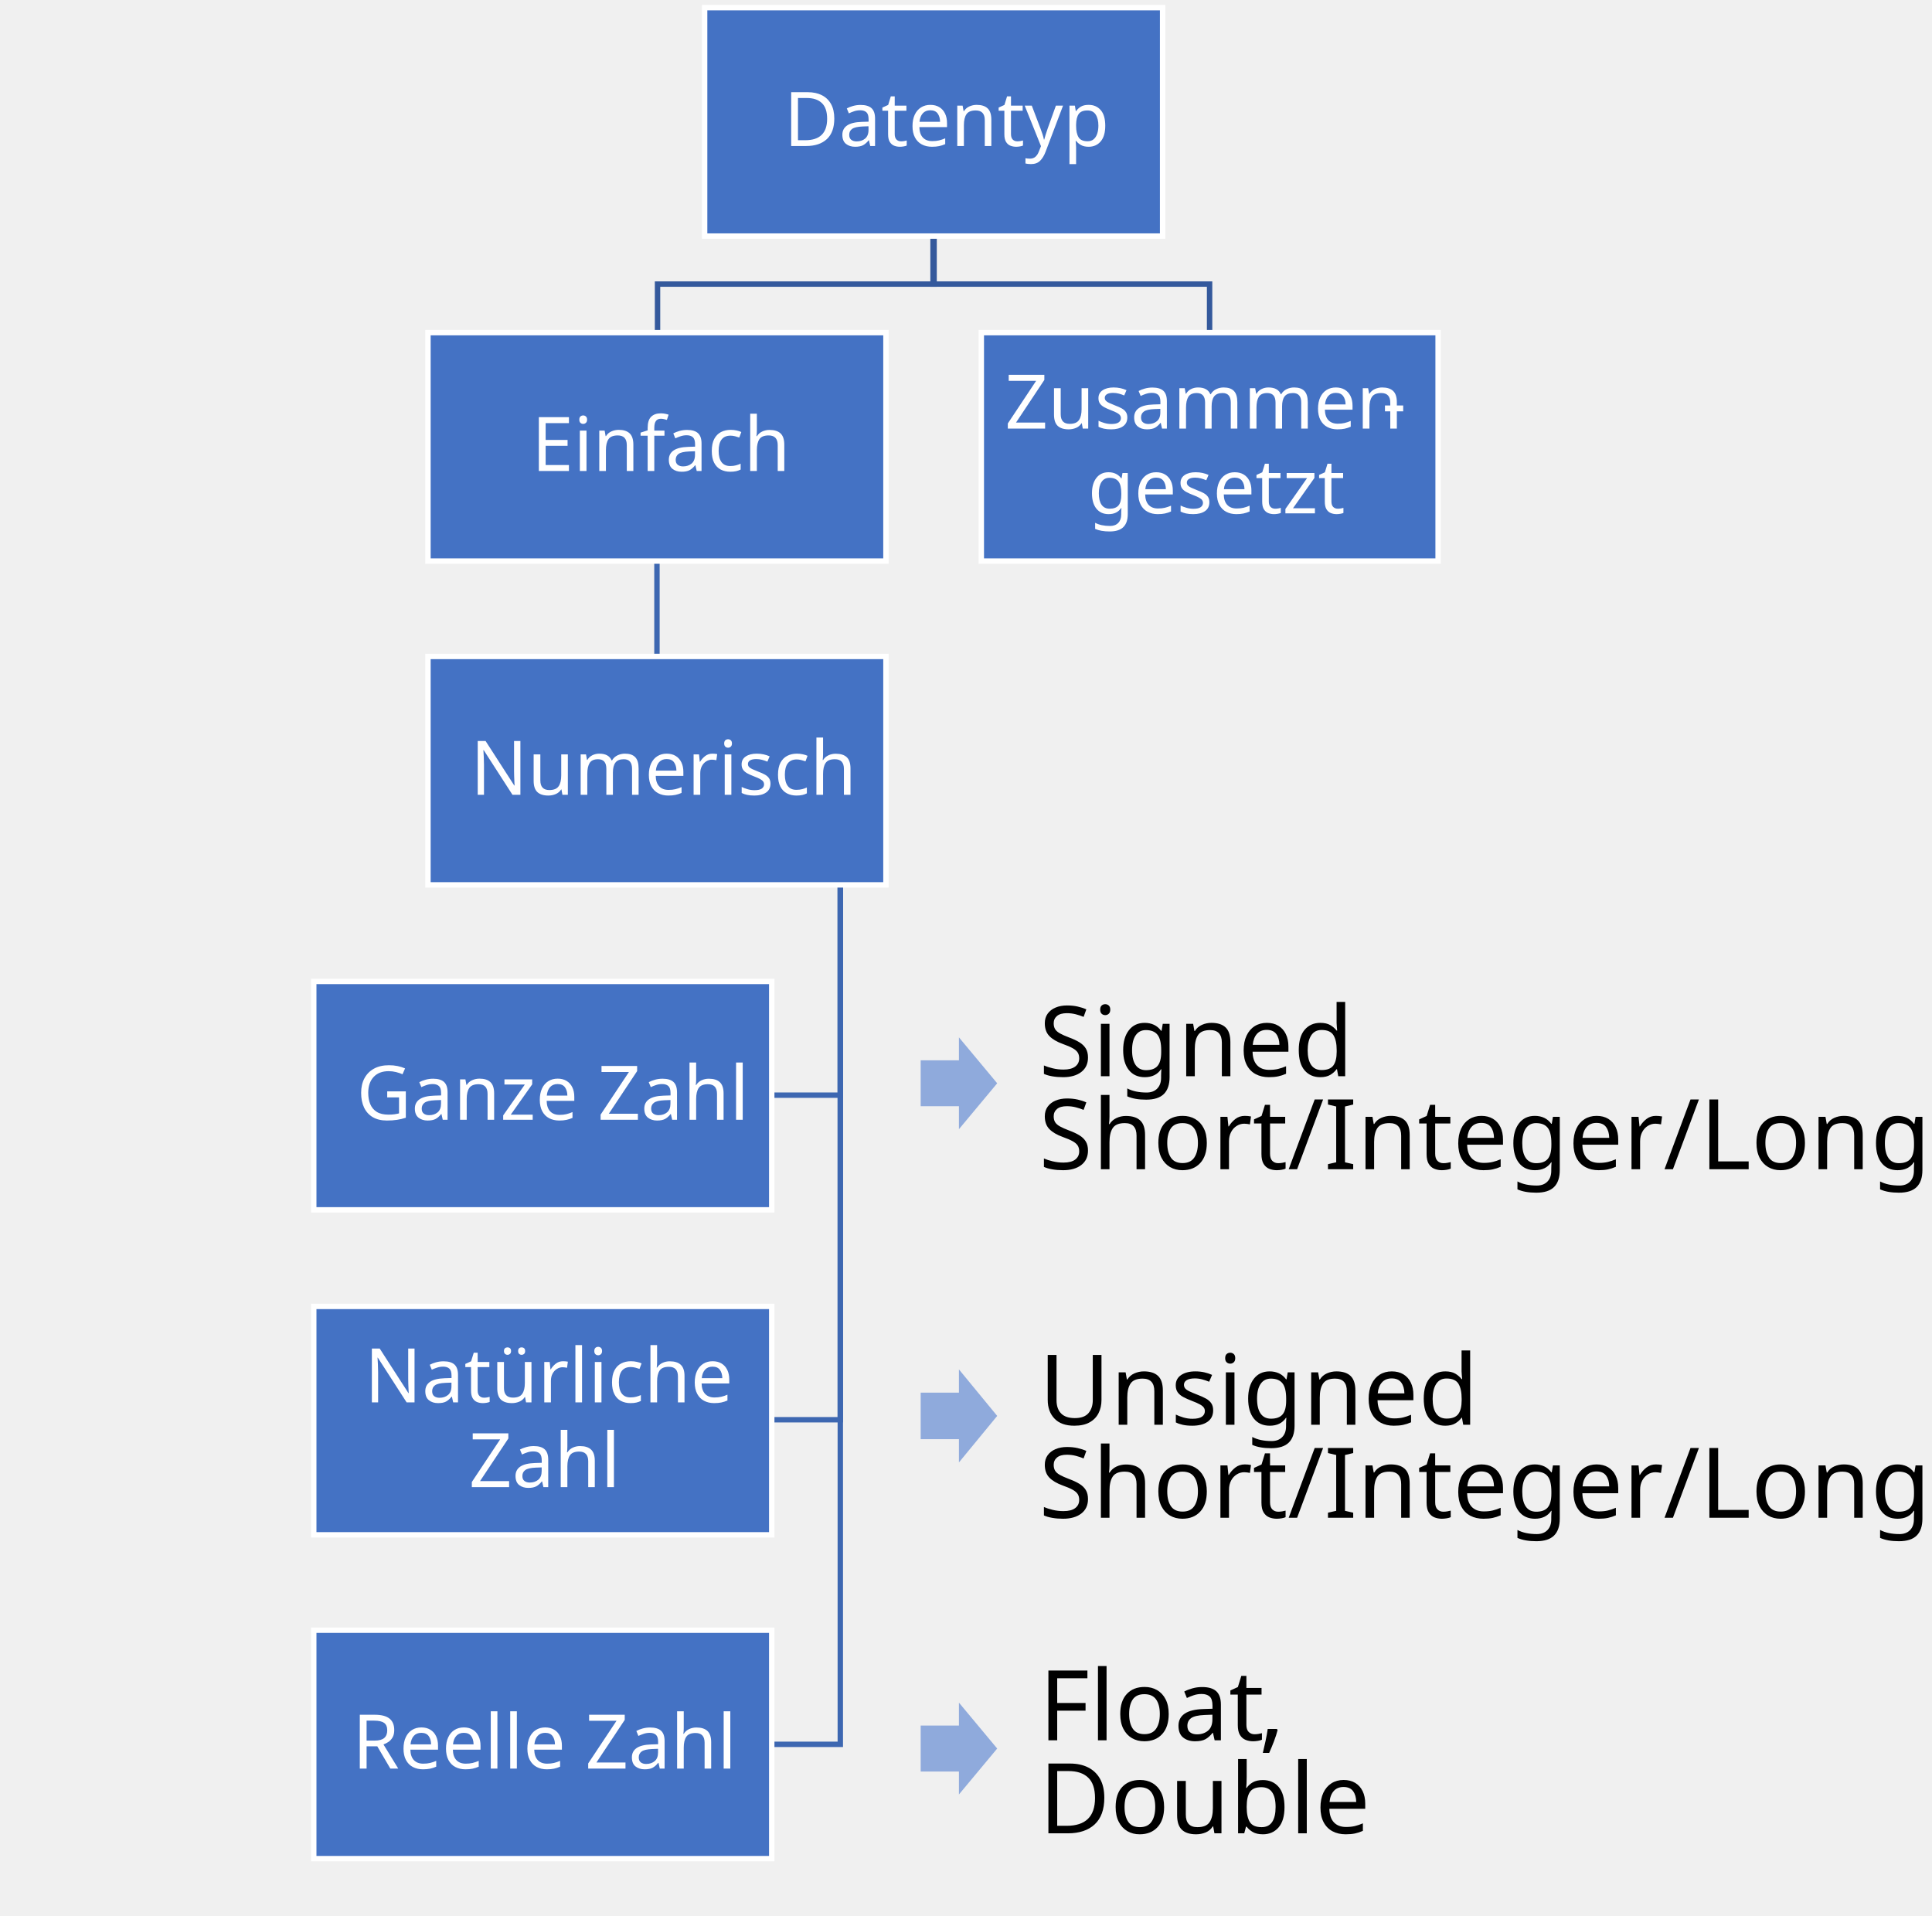
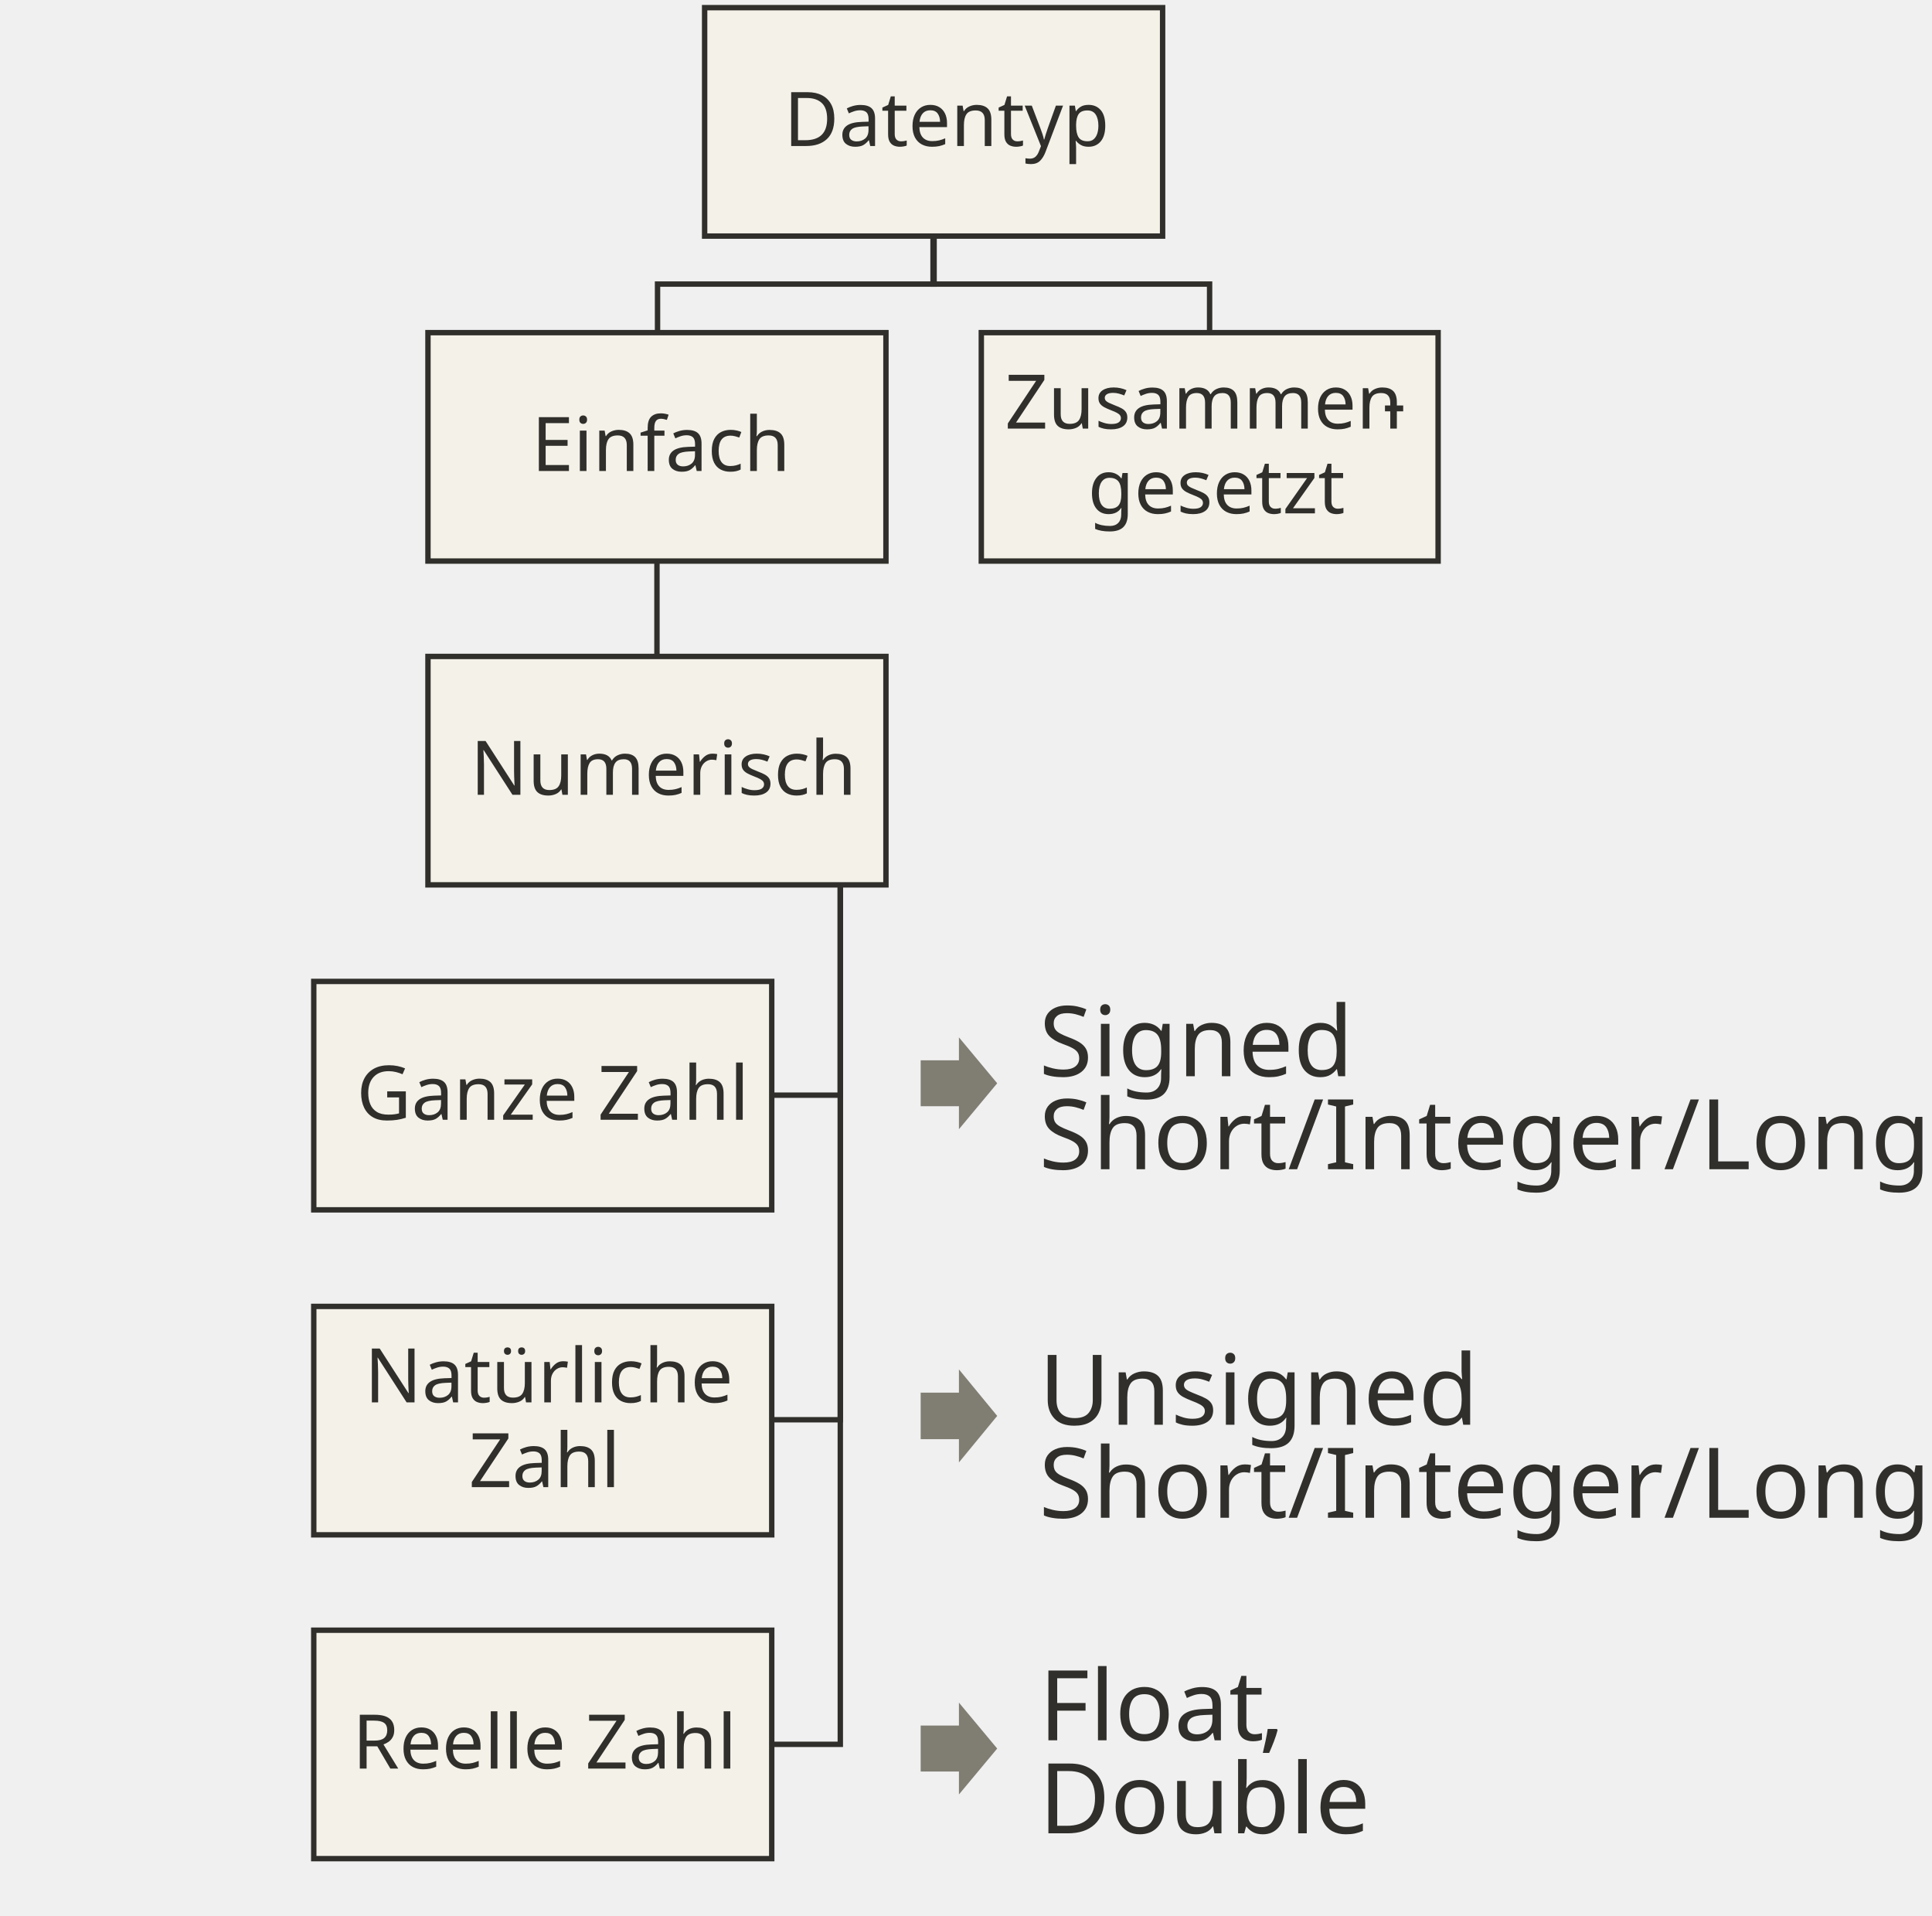
<svg xmlns="http://www.w3.org/2000/svg" width="1641" height="1627" xml:space="preserve" overflow="hidden">
  <g transform="translate(-1677 -151)">
    <g>
-       <path d="M2469.5 351.5 2469.5 392.267 2704.4 392.267 2704.4 433.034" stroke="#34599C" stroke-width="4.583" stroke-linecap="butt" stroke-linejoin="miter" stroke-miterlimit="8" stroke-opacity="1" fill="none" fill-rule="evenodd" />
-       <path d="M2390.74 902.5 2390.74 1632.42 2332.5 1632.42" stroke="#3D67B1" stroke-width="4.583" stroke-linecap="butt" stroke-linejoin="miter" stroke-miterlimit="8" stroke-opacity="1" fill="none" fill-rule="evenodd" />
-       <path d="M2390.74 902.5 2390.74 1356.76 2332.5 1356.76" stroke="#3D67B1" stroke-width="4.583" stroke-linecap="butt" stroke-linejoin="miter" stroke-miterlimit="8" stroke-opacity="1" fill="none" fill-rule="evenodd" />
-       <path d="M2390.74 902.5 2390.74 1081.1 2332.5 1081.1" stroke="#3D67B1" stroke-width="4.583" stroke-linecap="butt" stroke-linejoin="miter" stroke-miterlimit="8" stroke-opacity="1" fill="none" fill-rule="evenodd" />
-       <path d="M2235 627.5 2235 709.034" stroke="#3D67B1" stroke-width="4.583" stroke-linecap="butt" stroke-linejoin="miter" stroke-miterlimit="8" stroke-opacity="1" fill="none" fill-rule="evenodd" />
-       <path d="M2470.4 351.5 2470.4 392.267 2235.5 392.267 2235.5 433.034" stroke="#34599C" stroke-width="4.583" stroke-linecap="butt" stroke-linejoin="miter" stroke-miterlimit="8" stroke-opacity="1" fill="none" fill-rule="evenodd" />
-       <rect x="2275.5" y="157.5" width="389" height="194" stroke="#FFFFFF" stroke-width="4.583" stroke-linecap="butt" stroke-linejoin="miter" stroke-miterlimit="8" stroke-opacity="1" fill="#4472C4" fill-opacity="1" />
-       <text fill="#FFFFFF" fill-opacity="1" font-family="DIN Pro Regular,DIN Pro Regular_MSFontService,sans-serif" font-style="normal" font-variant="normal" font-weight="400" font-stretch="normal" font-size="64" text-anchor="start" direction="ltr" writing-mode="lr-tb" unicode-bidi="normal" text-decoration="none" transform="matrix(1 0 0 1 2342.82 275)">Datentyp</text>
-       <rect x="2040.5" y="433.5" width="389" height="194" stroke="#FFFFFF" stroke-width="4.583" stroke-linecap="butt" stroke-linejoin="miter" stroke-miterlimit="8" stroke-opacity="1" fill="#4472C4" fill-opacity="1" />
-       <text fill="#FFFFFF" fill-opacity="1" font-family="DIN Pro Regular,DIN Pro Regular_MSFontService,sans-serif" font-style="normal" font-variant="normal" font-weight="400" font-stretch="normal" font-size="64" text-anchor="start" direction="ltr" writing-mode="lr-tb" unicode-bidi="normal" text-decoration="none" transform="matrix(1 0 0 1 2128.49 551)">Einfach</text>
-       <rect x="2040.5" y="708.5" width="389" height="194" stroke="#FFFFFF" stroke-width="4.583" stroke-linecap="butt" stroke-linejoin="miter" stroke-miterlimit="8" stroke-opacity="1" fill="#4472C4" fill-opacity="1" />
-       <text fill="#FFFFFF" fill-opacity="1" font-family="DIN Pro Regular,DIN Pro Regular_MSFontService,sans-serif" font-style="normal" font-variant="normal" font-weight="400" font-stretch="normal" font-size="64" text-anchor="start" direction="ltr" writing-mode="lr-tb" unicode-bidi="normal" text-decoration="none" transform="matrix(1 0 0 1 2076.57 826)">Numerisch</text>
-       <rect x="1943.5" y="984.5" width="389" height="194" stroke="#FFFFFF" stroke-width="4.583" stroke-linecap="butt" stroke-linejoin="miter" stroke-miterlimit="8" stroke-opacity="1" fill="#4472C4" fill-opacity="1" />
-       <text fill="#FFFFFF" fill-opacity="1" font-family="DIN Pro Regular,DIN Pro Regular_MSFontService,sans-serif" font-style="normal" font-variant="normal" font-weight="400" font-stretch="normal" font-size="64" text-anchor="start" direction="ltr" writing-mode="lr-tb" unicode-bidi="normal" text-decoration="none" transform="matrix(1 0 0 1 1979.84 1102)">Ganze Zahl</text>
-       <rect x="1943.5" y="1260.5" width="389" height="194" stroke="#FFFFFF" stroke-width="4.583" stroke-linecap="butt" stroke-linejoin="miter" stroke-miterlimit="8" stroke-opacity="1" fill="#4472C4" fill-opacity="1" />
-       <text fill="#FFFFFF" fill-opacity="1" font-family="DIN Pro Regular,DIN Pro Regular_MSFontService,sans-serif" font-style="normal" font-variant="normal" font-weight="400" font-stretch="normal" font-size="64" text-anchor="start" direction="ltr" writing-mode="lr-tb" unicode-bidi="normal" text-decoration="none" transform="matrix(1 0 0 1 1986.66 1342)">Natürliche </text>
-       <text fill="#FFFFFF" fill-opacity="1" font-family="DIN Pro Regular,DIN Pro Regular_MSFontService,sans-serif" font-style="normal" font-variant="normal" font-weight="400" font-stretch="normal" font-size="64" text-anchor="start" direction="ltr" writing-mode="lr-tb" unicode-bidi="normal" text-decoration="none" transform="matrix(1 0 0 1 2075.32 1414)">Zahl</text>
-       <rect x="1943.5" y="1535.5" width="389" height="194" stroke="#FFFFFF" stroke-width="4.583" stroke-linecap="butt" stroke-linejoin="miter" stroke-miterlimit="8" stroke-opacity="1" fill="#4472C4" fill-opacity="1" />
-       <text fill="#FFFFFF" fill-opacity="1" font-family="DIN Pro Regular,DIN Pro Regular_MSFontService,sans-serif" font-style="normal" font-variant="normal" font-weight="400" font-stretch="normal" font-size="64" text-anchor="start" direction="ltr" writing-mode="lr-tb" unicode-bidi="normal" text-decoration="none" transform="matrix(1 0 0 1 1976.41 1653)">Reelle Zahl</text>
-       <rect x="2510.5" y="433.5" width="388" height="194" stroke="#FFFFFF" stroke-width="4.583" stroke-linecap="butt" stroke-linejoin="miter" stroke-miterlimit="8" stroke-opacity="1" fill="#4472C4" fill-opacity="1" />
-       <text fill="#FFFFFF" fill-opacity="1" font-family="DIN Pro Regular,DIN Pro Regular_MSFontService,sans-serif" font-style="normal" font-variant="normal" font-weight="400" font-stretch="normal" font-size="64" text-anchor="start" direction="ltr" writing-mode="lr-tb" unicode-bidi="normal" text-decoration="none" transform="matrix(1 0 0 1 2530.58 515)">Zusammen</text>
-       <text fill="#FFFFFF" fill-opacity="1" font-family="DIN Pro Regular,DIN Pro Regular_MSFontService,sans-serif" font-style="normal" font-variant="normal" font-weight="400" font-stretch="normal" font-size="64" text-anchor="start" direction="ltr" writing-mode="lr-tb" unicode-bidi="normal" text-decoration="none" transform="matrix(1 0 0 1 2850.8 515)">-</text>
-       <text fill="#FFFFFF" fill-opacity="1" font-family="DIN Pro Regular,DIN Pro Regular_MSFontService,sans-serif" font-style="normal" font-variant="normal" font-weight="400" font-stretch="normal" font-size="64" text-anchor="start" direction="ltr" writing-mode="lr-tb" unicode-bidi="normal" text-decoration="none" transform="matrix(1 0 0 1 2600.98 587)">gesetzt</text>
-       <text fill="#000000" fill-opacity="1" font-family="DIN Pro Regular,DIN Pro Regular_MSFontService,sans-serif" font-style="normal" font-variant="normal" font-weight="400" font-stretch="normal" font-size="83" text-anchor="start" direction="ltr" writing-mode="lr-tb" unicode-bidi="normal" text-decoration="none" transform="matrix(1 0 0 1 2559.45 1065)">Signed</text>
-       <text fill="#000000" fill-opacity="1" font-family="DIN Pro Regular,DIN Pro Regular_MSFontService,sans-serif" font-style="normal" font-variant="normal" font-weight="400" font-stretch="normal" font-size="83" text-anchor="start" direction="ltr" writing-mode="lr-tb" unicode-bidi="normal" text-decoration="none" transform="matrix(1 0 0 1 2559.45 1144)">Short/Integer/Long</text>
-       <text fill="#000000" fill-opacity="1" font-family="DIN Pro Regular,DIN Pro Regular_MSFontService,sans-serif" font-style="normal" font-variant="normal" font-weight="400" font-stretch="normal" font-size="83" text-anchor="start" direction="ltr" writing-mode="lr-tb" unicode-bidi="normal" text-decoration="none" transform="matrix(1 0 0 1 2559.45 1629)">Float</text>
-       <text fill="#000000" fill-opacity="1" font-family="DIN Pro Regular,DIN Pro Regular_MSFontService,sans-serif" font-style="normal" font-variant="normal" font-weight="400" font-stretch="normal" font-size="83" text-anchor="start" direction="ltr" writing-mode="lr-tb" unicode-bidi="normal" text-decoration="none" transform="matrix(1 0 0 1 2746.22 1629)">, </text>
-       <text fill="#000000" fill-opacity="1" font-family="DIN Pro Regular,DIN Pro Regular_MSFontService,sans-serif" font-style="normal" font-variant="normal" font-weight="400" font-stretch="normal" font-size="83" text-anchor="start" direction="ltr" writing-mode="lr-tb" unicode-bidi="normal" text-decoration="none" transform="matrix(1 0 0 1 2559.45 1708)">Double</text>
-       <text fill="#000000" fill-opacity="1" font-family="DIN Pro Regular,DIN Pro Regular_MSFontService,sans-serif" font-style="normal" font-variant="normal" font-weight="400" font-stretch="normal" font-size="83" text-anchor="start" direction="ltr" writing-mode="lr-tb" unicode-bidi="normal" text-decoration="none" transform="matrix(1 0 0 1 2559.45 1361)">Unsigned</text>
-       <text fill="#000000" fill-opacity="1" font-family="DIN Pro Regular,DIN Pro Regular_MSFontService,sans-serif" font-style="normal" font-variant="normal" font-weight="400" font-stretch="normal" font-size="83" text-anchor="start" direction="ltr" writing-mode="lr-tb" unicode-bidi="normal" text-decoration="none" transform="matrix(1 0 0 1 2559.45 1440)">Short/Integer/Long</text>
-       <path d="M2459 1051.5 2491.5 1051.5 2491.5 1032 2524 1071 2491.5 1110 2491.5 1090.5 2459 1090.5Z" fill="#8FAADC" fill-rule="evenodd" fill-opacity="1" />
-       <path d="M2459 1333.75 2491.5 1333.75 2491.5 1314 2524 1353.5 2491.5 1393 2491.5 1373.25 2459 1373.25Z" fill="#8FAADC" fill-rule="evenodd" fill-opacity="1" />
-       <path d="M2459 1616.5 2491.5 1616.5 2491.5 1597 2524 1636 2491.5 1675 2491.5 1655.5 2459 1655.5Z" fill="#8FAADC" fill-rule="evenodd" fill-opacity="1" />
+       <path d="M2469.5 351.5 2469.5 392.267 2704.4 392.267 2704.4 433.034" stroke="var(--ink, #302F2B)" stroke-width="4.583" stroke-linecap="butt" stroke-linejoin="miter" stroke-miterlimit="8" stroke-opacity="1" fill="none" fill-rule="evenodd" />
+       <path d="M2390.74 902.5 2390.74 1632.42 2332.5 1632.42" stroke="var(--ink, #302F2B)" stroke-width="4.583" stroke-linecap="butt" stroke-linejoin="miter" stroke-miterlimit="8" stroke-opacity="1" fill="none" fill-rule="evenodd" />
+       <path d="M2390.74 902.5 2390.74 1356.76 2332.5 1356.76" stroke="var(--ink, #302F2B)" stroke-width="4.583" stroke-linecap="butt" stroke-linejoin="miter" stroke-miterlimit="8" stroke-opacity="1" fill="none" fill-rule="evenodd" />
+       <path d="M2390.74 902.5 2390.74 1081.1 2332.5 1081.1" stroke="var(--ink, #302F2B)" stroke-width="4.583" stroke-linecap="butt" stroke-linejoin="miter" stroke-miterlimit="8" stroke-opacity="1" fill="none" fill-rule="evenodd" />
+       <path d="M2235 627.5 2235 709.034" stroke="var(--ink, #302F2B)" stroke-width="4.583" stroke-linecap="butt" stroke-linejoin="miter" stroke-miterlimit="8" stroke-opacity="1" fill="none" fill-rule="evenodd" />
+       <path d="M2470.4 351.5 2470.4 392.267 2235.5 392.267 2235.5 433.034" stroke="var(--ink, #302F2B)" stroke-width="4.583" stroke-linecap="butt" stroke-linejoin="miter" stroke-miterlimit="8" stroke-opacity="1" fill="none" fill-rule="evenodd" />
+       <rect x="2275.5" y="157.5" width="389" height="194" stroke="var(--ink, #302F2B)" stroke-width="4.583" stroke-linecap="butt" stroke-linejoin="miter" stroke-miterlimit="8" stroke-opacity="1" fill="var(--bone, #F3F1E8)" fill-opacity="1" />
+       <text fill="var(--ink, #302F2B)" fill-opacity="1" font-family="DIN Pro Regular,DIN Pro Regular_MSFontService,sans-serif" font-style="normal" font-variant="normal" font-weight="400" font-stretch="normal" font-size="64" text-anchor="start" direction="ltr" writing-mode="lr-tb" unicode-bidi="normal" text-decoration="none" transform="matrix(1 0 0 1 2342.82 275)">Datentyp</text>
+       <rect x="2040.5" y="433.5" width="389" height="194" stroke="var(--ink, #302F2B)" stroke-width="4.583" stroke-linecap="butt" stroke-linejoin="miter" stroke-miterlimit="8" stroke-opacity="1" fill="var(--bone, #F3F1E8)" fill-opacity="1" />
+       <text fill="var(--ink, #302F2B)" fill-opacity="1" font-family="DIN Pro Regular,DIN Pro Regular_MSFontService,sans-serif" font-style="normal" font-variant="normal" font-weight="400" font-stretch="normal" font-size="64" text-anchor="start" direction="ltr" writing-mode="lr-tb" unicode-bidi="normal" text-decoration="none" transform="matrix(1 0 0 1 2128.49 551)">Einfach</text>
+       <rect x="2040.5" y="708.5" width="389" height="194" stroke="var(--ink, #302F2B)" stroke-width="4.583" stroke-linecap="butt" stroke-linejoin="miter" stroke-miterlimit="8" stroke-opacity="1" fill="var(--bone, #F3F1E8)" fill-opacity="1" />
+       <text fill="var(--ink, #302F2B)" fill-opacity="1" font-family="DIN Pro Regular,DIN Pro Regular_MSFontService,sans-serif" font-style="normal" font-variant="normal" font-weight="400" font-stretch="normal" font-size="64" text-anchor="start" direction="ltr" writing-mode="lr-tb" unicode-bidi="normal" text-decoration="none" transform="matrix(1 0 0 1 2076.57 826)">Numerisch</text>
+       <rect x="1943.5" y="984.5" width="389" height="194" stroke="var(--ink, #302F2B)" stroke-width="4.583" stroke-linecap="butt" stroke-linejoin="miter" stroke-miterlimit="8" stroke-opacity="1" fill="var(--bone, #F3F1E8)" fill-opacity="1" />
+       <text fill="var(--ink, #302F2B)" fill-opacity="1" font-family="DIN Pro Regular,DIN Pro Regular_MSFontService,sans-serif" font-style="normal" font-variant="normal" font-weight="400" font-stretch="normal" font-size="64" text-anchor="start" direction="ltr" writing-mode="lr-tb" unicode-bidi="normal" text-decoration="none" transform="matrix(1 0 0 1 1979.84 1102)">Ganze Zahl</text>
+       <rect x="1943.5" y="1260.5" width="389" height="194" stroke="var(--ink, #302F2B)" stroke-width="4.583" stroke-linecap="butt" stroke-linejoin="miter" stroke-miterlimit="8" stroke-opacity="1" fill="var(--bone, #F3F1E8)" fill-opacity="1" />
+       <text fill="var(--ink, #302F2B)" fill-opacity="1" font-family="DIN Pro Regular,DIN Pro Regular_MSFontService,sans-serif" font-style="normal" font-variant="normal" font-weight="400" font-stretch="normal" font-size="64" text-anchor="start" direction="ltr" writing-mode="lr-tb" unicode-bidi="normal" text-decoration="none" transform="matrix(1 0 0 1 1986.66 1342)">Natürliche </text>
+       <text fill="var(--ink, #302F2B)" fill-opacity="1" font-family="DIN Pro Regular,DIN Pro Regular_MSFontService,sans-serif" font-style="normal" font-variant="normal" font-weight="400" font-stretch="normal" font-size="64" text-anchor="start" direction="ltr" writing-mode="lr-tb" unicode-bidi="normal" text-decoration="none" transform="matrix(1 0 0 1 2075.32 1414)">Zahl</text>
+       <rect x="1943.5" y="1535.5" width="389" height="194" stroke="var(--ink, #302F2B)" stroke-width="4.583" stroke-linecap="butt" stroke-linejoin="miter" stroke-miterlimit="8" stroke-opacity="1" fill="var(--bone, #F3F1E8)" fill-opacity="1" />
+       <text fill="var(--ink, #302F2B)" fill-opacity="1" font-family="DIN Pro Regular,DIN Pro Regular_MSFontService,sans-serif" font-style="normal" font-variant="normal" font-weight="400" font-stretch="normal" font-size="64" text-anchor="start" direction="ltr" writing-mode="lr-tb" unicode-bidi="normal" text-decoration="none" transform="matrix(1 0 0 1 1976.41 1653)">Reelle Zahl</text>
+       <rect x="2510.5" y="433.5" width="388" height="194" stroke="var(--ink, #302F2B)" stroke-width="4.583" stroke-linecap="butt" stroke-linejoin="miter" stroke-miterlimit="8" stroke-opacity="1" fill="var(--bone, #F3F1E8)" fill-opacity="1" />
+       <text fill="var(--ink, #302F2B)" fill-opacity="1" font-family="DIN Pro Regular,DIN Pro Regular_MSFontService,sans-serif" font-style="normal" font-variant="normal" font-weight="400" font-stretch="normal" font-size="64" text-anchor="start" direction="ltr" writing-mode="lr-tb" unicode-bidi="normal" text-decoration="none" transform="matrix(1 0 0 1 2530.58 515)">Zusammen</text>
+       <text fill="var(--ink, #302F2B)" fill-opacity="1" font-family="DIN Pro Regular,DIN Pro Regular_MSFontService,sans-serif" font-style="normal" font-variant="normal" font-weight="400" font-stretch="normal" font-size="64" text-anchor="start" direction="ltr" writing-mode="lr-tb" unicode-bidi="normal" text-decoration="none" transform="matrix(1 0 0 1 2850.8 515)">-</text>
+       <text fill="var(--ink, #302F2B)" fill-opacity="1" font-family="DIN Pro Regular,DIN Pro Regular_MSFontService,sans-serif" font-style="normal" font-variant="normal" font-weight="400" font-stretch="normal" font-size="64" text-anchor="start" direction="ltr" writing-mode="lr-tb" unicode-bidi="normal" text-decoration="none" transform="matrix(1 0 0 1 2600.98 587)">gesetzt</text>
+       <text fill="var(--ink, #302F2B)" fill-opacity="1" font-family="DIN Pro Regular,DIN Pro Regular_MSFontService,sans-serif" font-style="normal" font-variant="normal" font-weight="400" font-stretch="normal" font-size="83" text-anchor="start" direction="ltr" writing-mode="lr-tb" unicode-bidi="normal" text-decoration="none" transform="matrix(1 0 0 1 2559.45 1065)">Signed</text>
+       <text fill="var(--ink, #302F2B)" fill-opacity="1" font-family="DIN Pro Regular,DIN Pro Regular_MSFontService,sans-serif" font-style="normal" font-variant="normal" font-weight="400" font-stretch="normal" font-size="83" text-anchor="start" direction="ltr" writing-mode="lr-tb" unicode-bidi="normal" text-decoration="none" transform="matrix(1 0 0 1 2559.45 1144)">Short/Integer/Long</text>
+       <text fill="var(--ink, #302F2B)" fill-opacity="1" font-family="DIN Pro Regular,DIN Pro Regular_MSFontService,sans-serif" font-style="normal" font-variant="normal" font-weight="400" font-stretch="normal" font-size="83" text-anchor="start" direction="ltr" writing-mode="lr-tb" unicode-bidi="normal" text-decoration="none" transform="matrix(1 0 0 1 2559.45 1629)">Float</text>
+       <text fill="var(--ink, #302F2B)" fill-opacity="1" font-family="DIN Pro Regular,DIN Pro Regular_MSFontService,sans-serif" font-style="normal" font-variant="normal" font-weight="400" font-stretch="normal" font-size="83" text-anchor="start" direction="ltr" writing-mode="lr-tb" unicode-bidi="normal" text-decoration="none" transform="matrix(1 0 0 1 2746.22 1629)">, </text>
+       <text fill="var(--ink, #302F2B)" fill-opacity="1" font-family="DIN Pro Regular,DIN Pro Regular_MSFontService,sans-serif" font-style="normal" font-variant="normal" font-weight="400" font-stretch="normal" font-size="83" text-anchor="start" direction="ltr" writing-mode="lr-tb" unicode-bidi="normal" text-decoration="none" transform="matrix(1 0 0 1 2559.45 1708)">Double</text>
+       <text fill="var(--ink, #302F2B)" fill-opacity="1" font-family="DIN Pro Regular,DIN Pro Regular_MSFontService,sans-serif" font-style="normal" font-variant="normal" font-weight="400" font-stretch="normal" font-size="83" text-anchor="start" direction="ltr" writing-mode="lr-tb" unicode-bidi="normal" text-decoration="none" transform="matrix(1 0 0 1 2559.45 1361)">Unsigned</text>
+       <text fill="var(--ink, #302F2B)" fill-opacity="1" font-family="DIN Pro Regular,DIN Pro Regular_MSFontService,sans-serif" font-style="normal" font-variant="normal" font-weight="400" font-stretch="normal" font-size="83" text-anchor="start" direction="ltr" writing-mode="lr-tb" unicode-bidi="normal" text-decoration="none" transform="matrix(1 0 0 1 2559.45 1440)">Short/Integer/Long</text>
+       <path d="M2459 1051.5 2491.5 1051.5 2491.5 1032 2524 1071 2491.5 1110 2491.5 1090.5 2459 1090.5Z" fill="var(--concrete, #807D73)" fill-rule="evenodd" fill-opacity="1" />
+       <path d="M2459 1333.75 2491.5 1333.75 2491.5 1314 2524 1353.5 2491.5 1393 2491.5 1373.25 2459 1373.25Z" fill="var(--concrete, #807D73)" fill-rule="evenodd" fill-opacity="1" />
+       <path d="M2459 1616.5 2491.5 1616.5 2491.5 1597 2524 1636 2491.5 1675 2491.5 1655.5 2459 1655.5Z" fill="var(--concrete, #807D73)" fill-rule="evenodd" fill-opacity="1" />
    </g>
  </g>
</svg>
